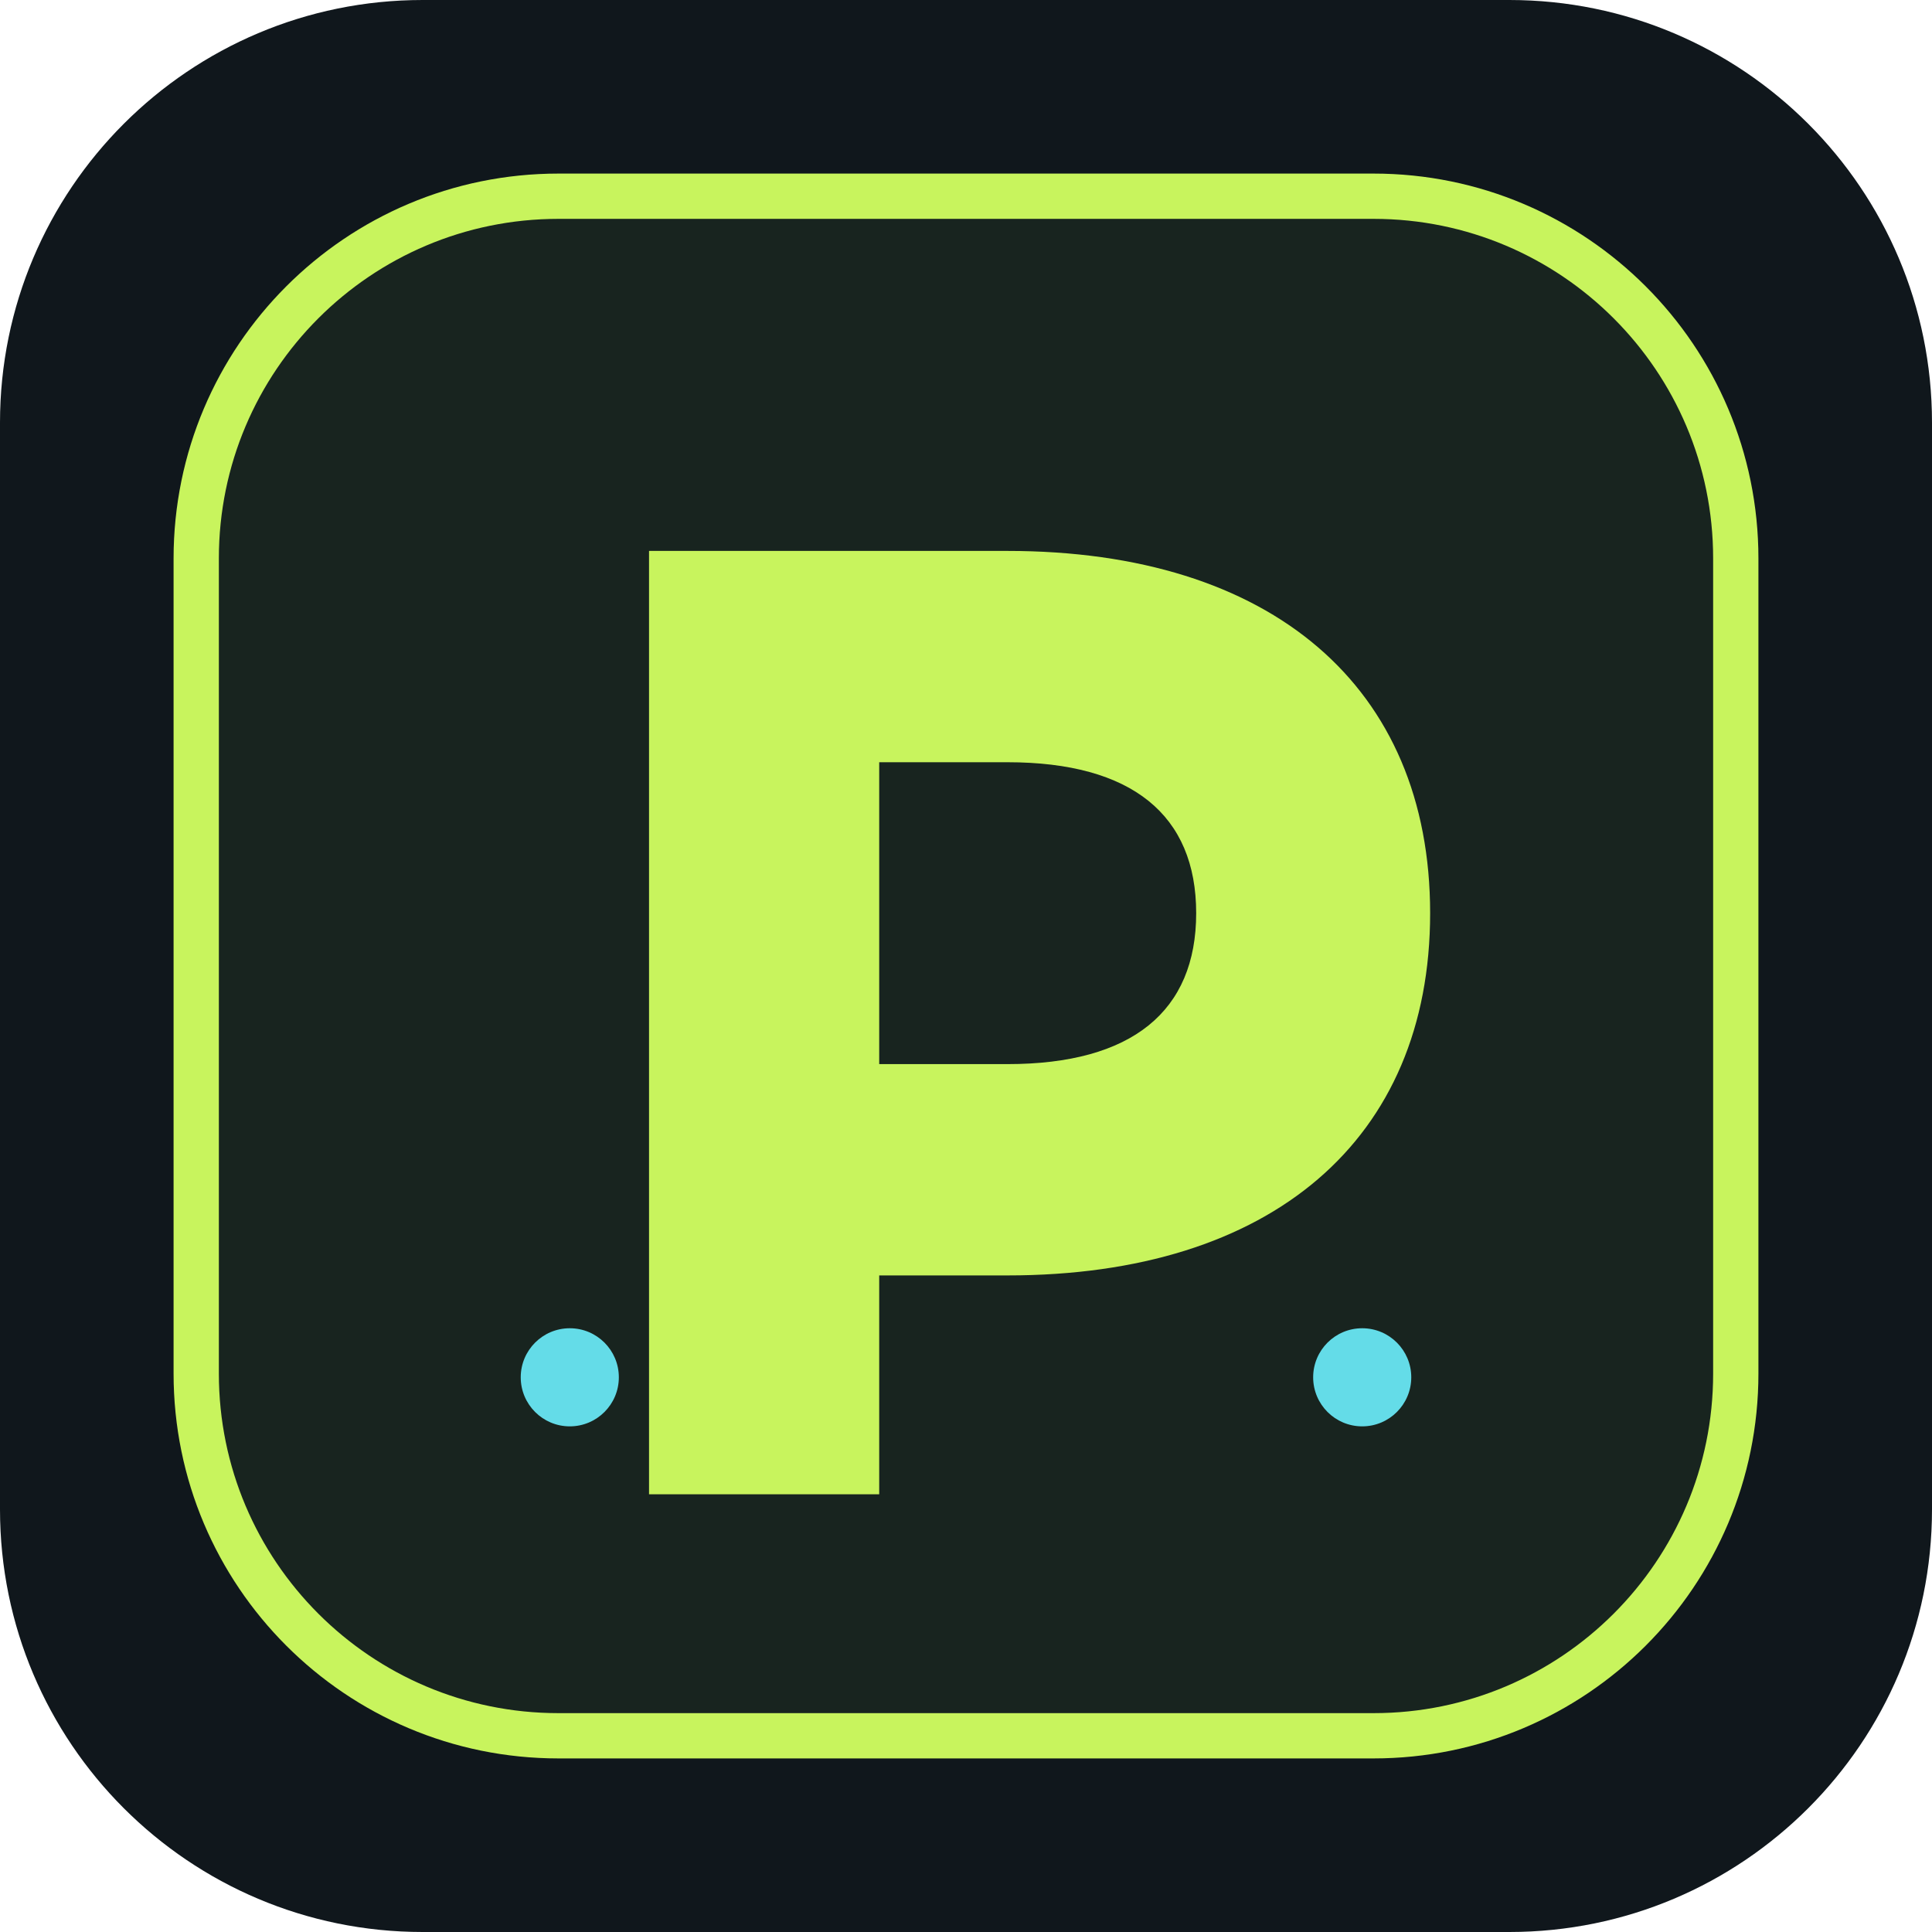
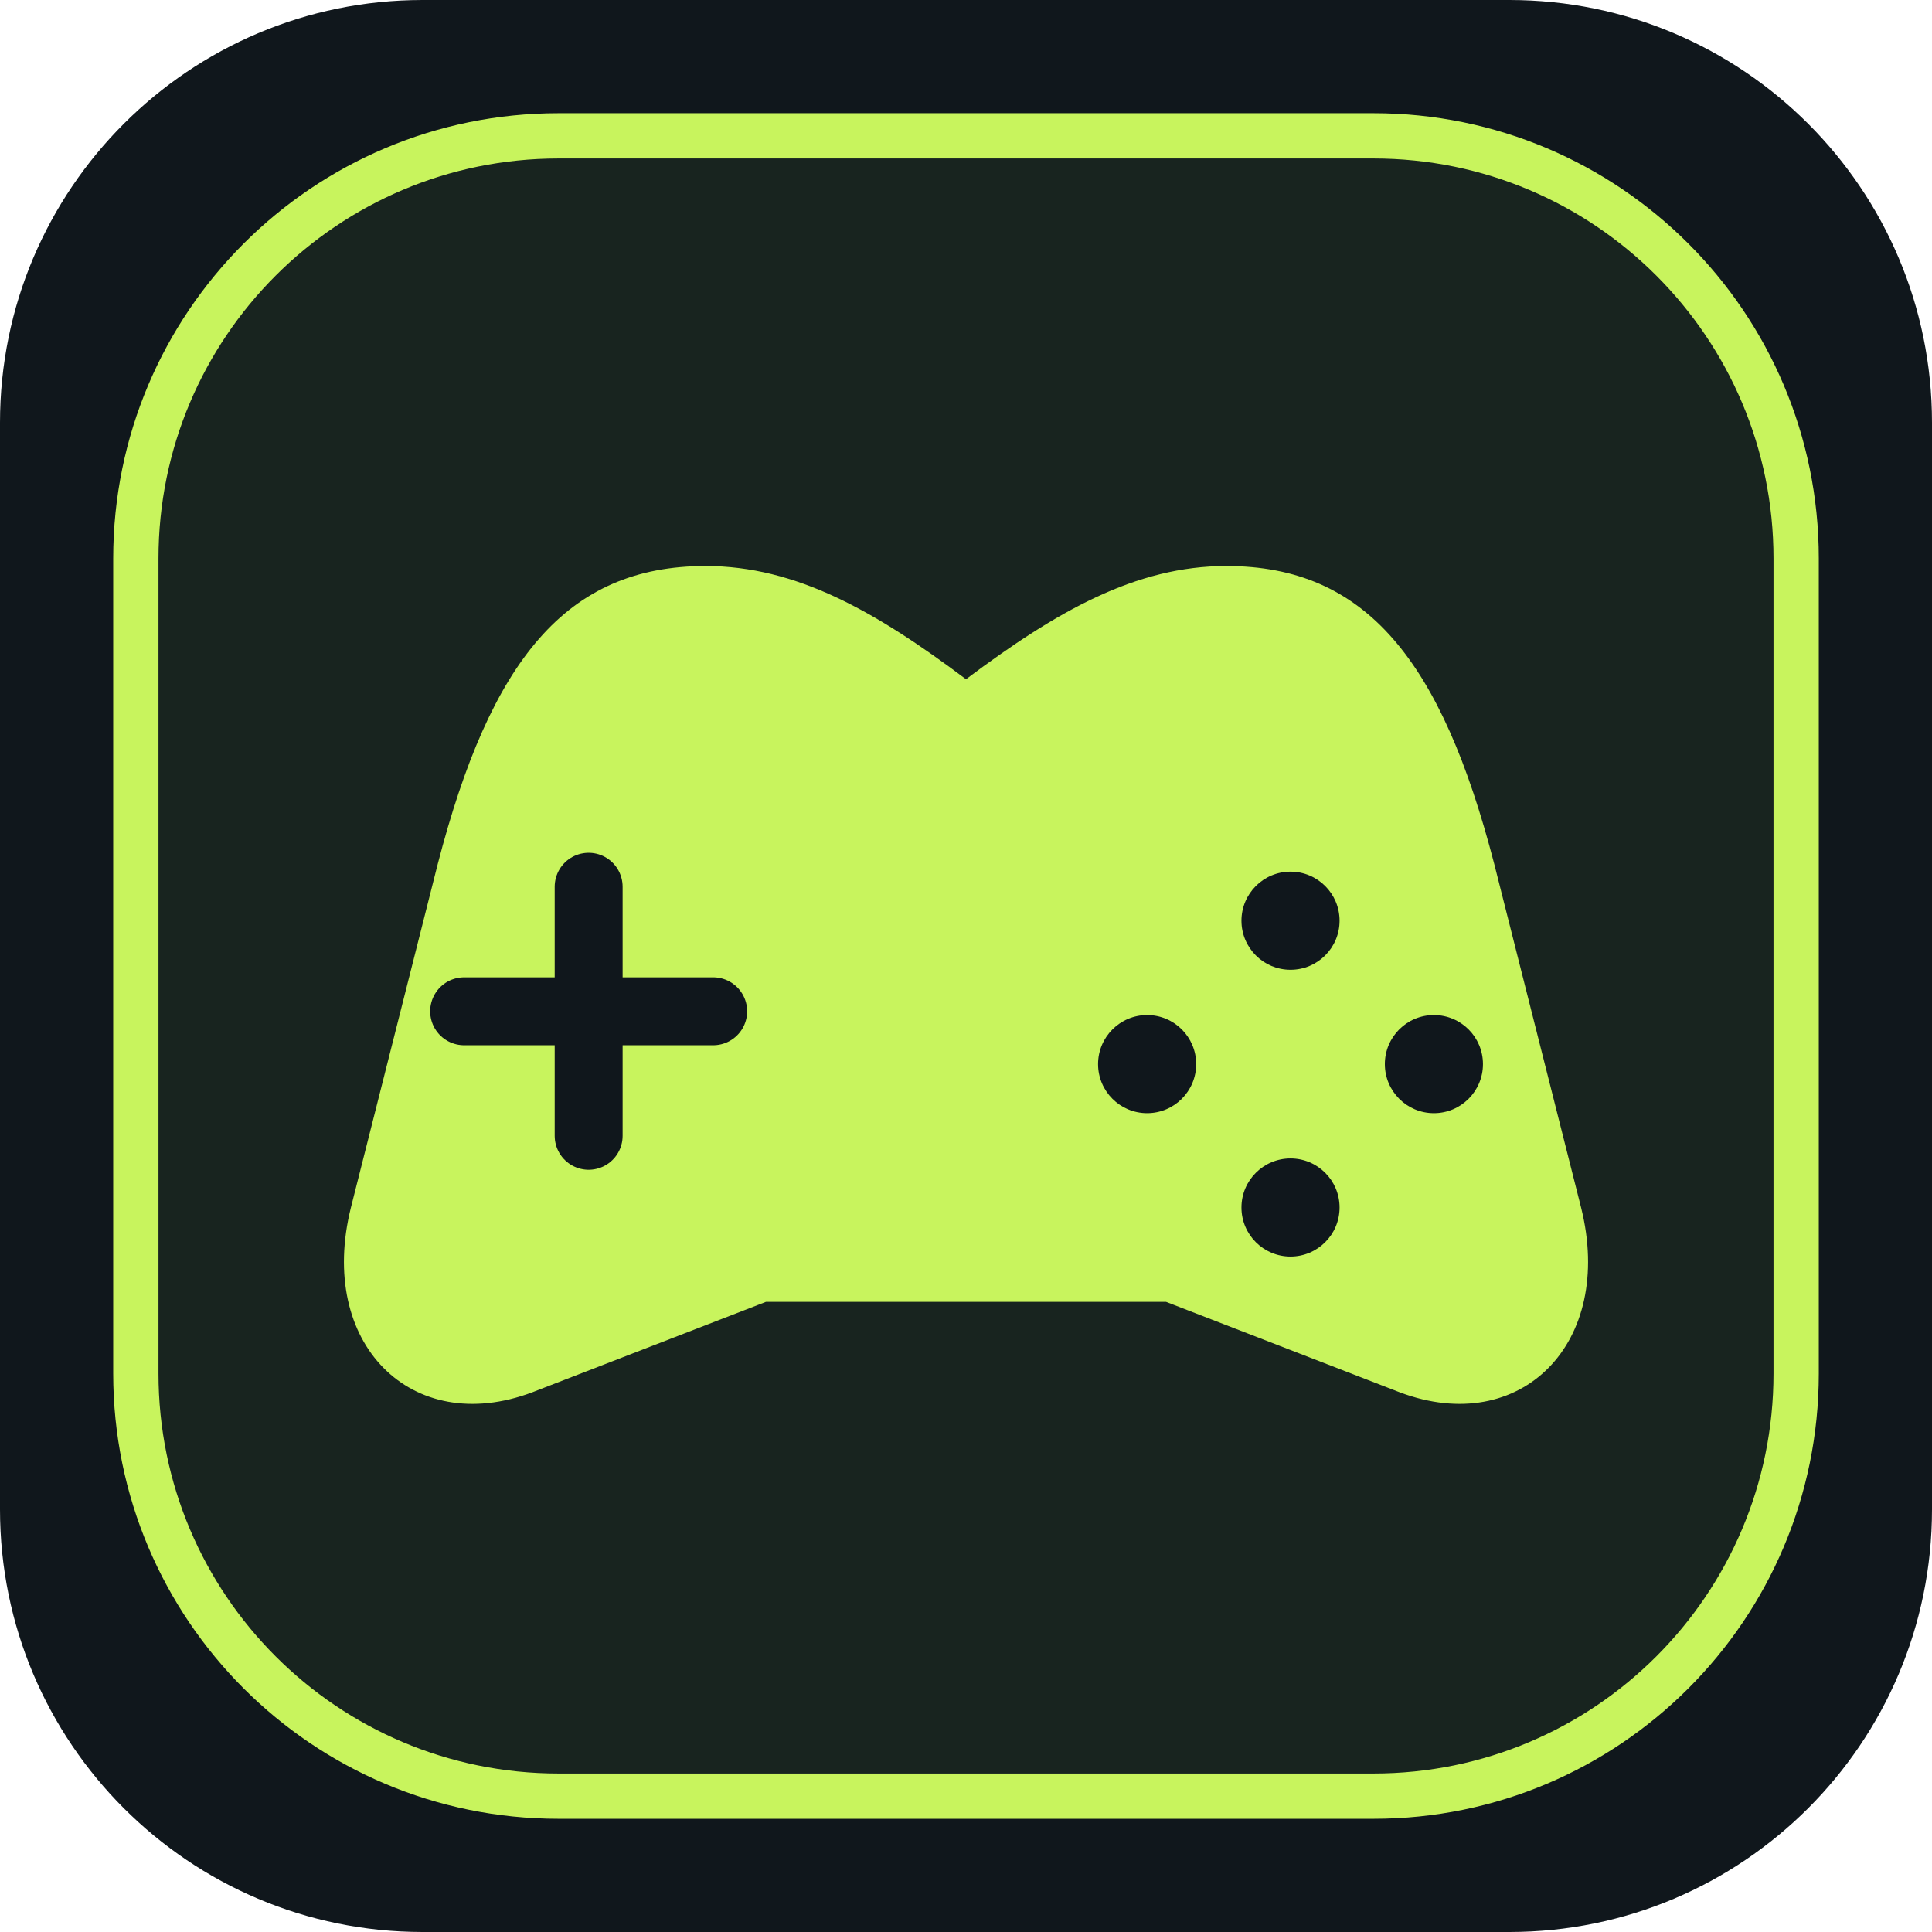
<svg xmlns="http://www.w3.org/2000/svg" viewBox="0 0 512 512">
  <rect width="512" height="512" rx="112" fill="#10171c" />
-   <rect x="52" y="52" width="408" height="408" rx="96" fill="#18241f" stroke="#c8f45d" stroke-width="12" />
-   <path d="M172 146h95c70 0 112 36 112 96s-42 96-112 96h-34v58h-61zm61 56v80h34c33 0 50-14 50-40s-17-40-50-40z" fill="#c8f45d" />
-   <circle cx="151" cy="365" r="13" fill="#64dce8" />
-   <circle cx="361" cy="365" r="13" fill="#64dce8" />
+   <rect x="36" y="36" width="440" height="440" rx="112" fill="#18241f" stroke="#c8f45d" stroke-width="12" />
+   <path d="M116 229c14-54 34-79 71-79 24 0 45 12 69 30 24-18 45-30 69-30 37 0 57 25 71 79l23 91c9 36-16 61-48 49l-62-24H203l-62 24c-32 12-57-13-48-49z" fill="#c8f45d" />
+   <path d="M156 235v66m-33-33h66" fill="none" stroke="#10171c" stroke-linecap="round" stroke-width="18" />
+   <circle cx="342" cy="244" r="13" fill="#10171c" />
+   <circle cx="380" cy="282" r="13" fill="#10171c" />
+   <circle cx="304" cy="282" r="13" fill="#10171c" />
+   <circle cx="342" cy="320" r="13" fill="#10171c" />
</svg>
